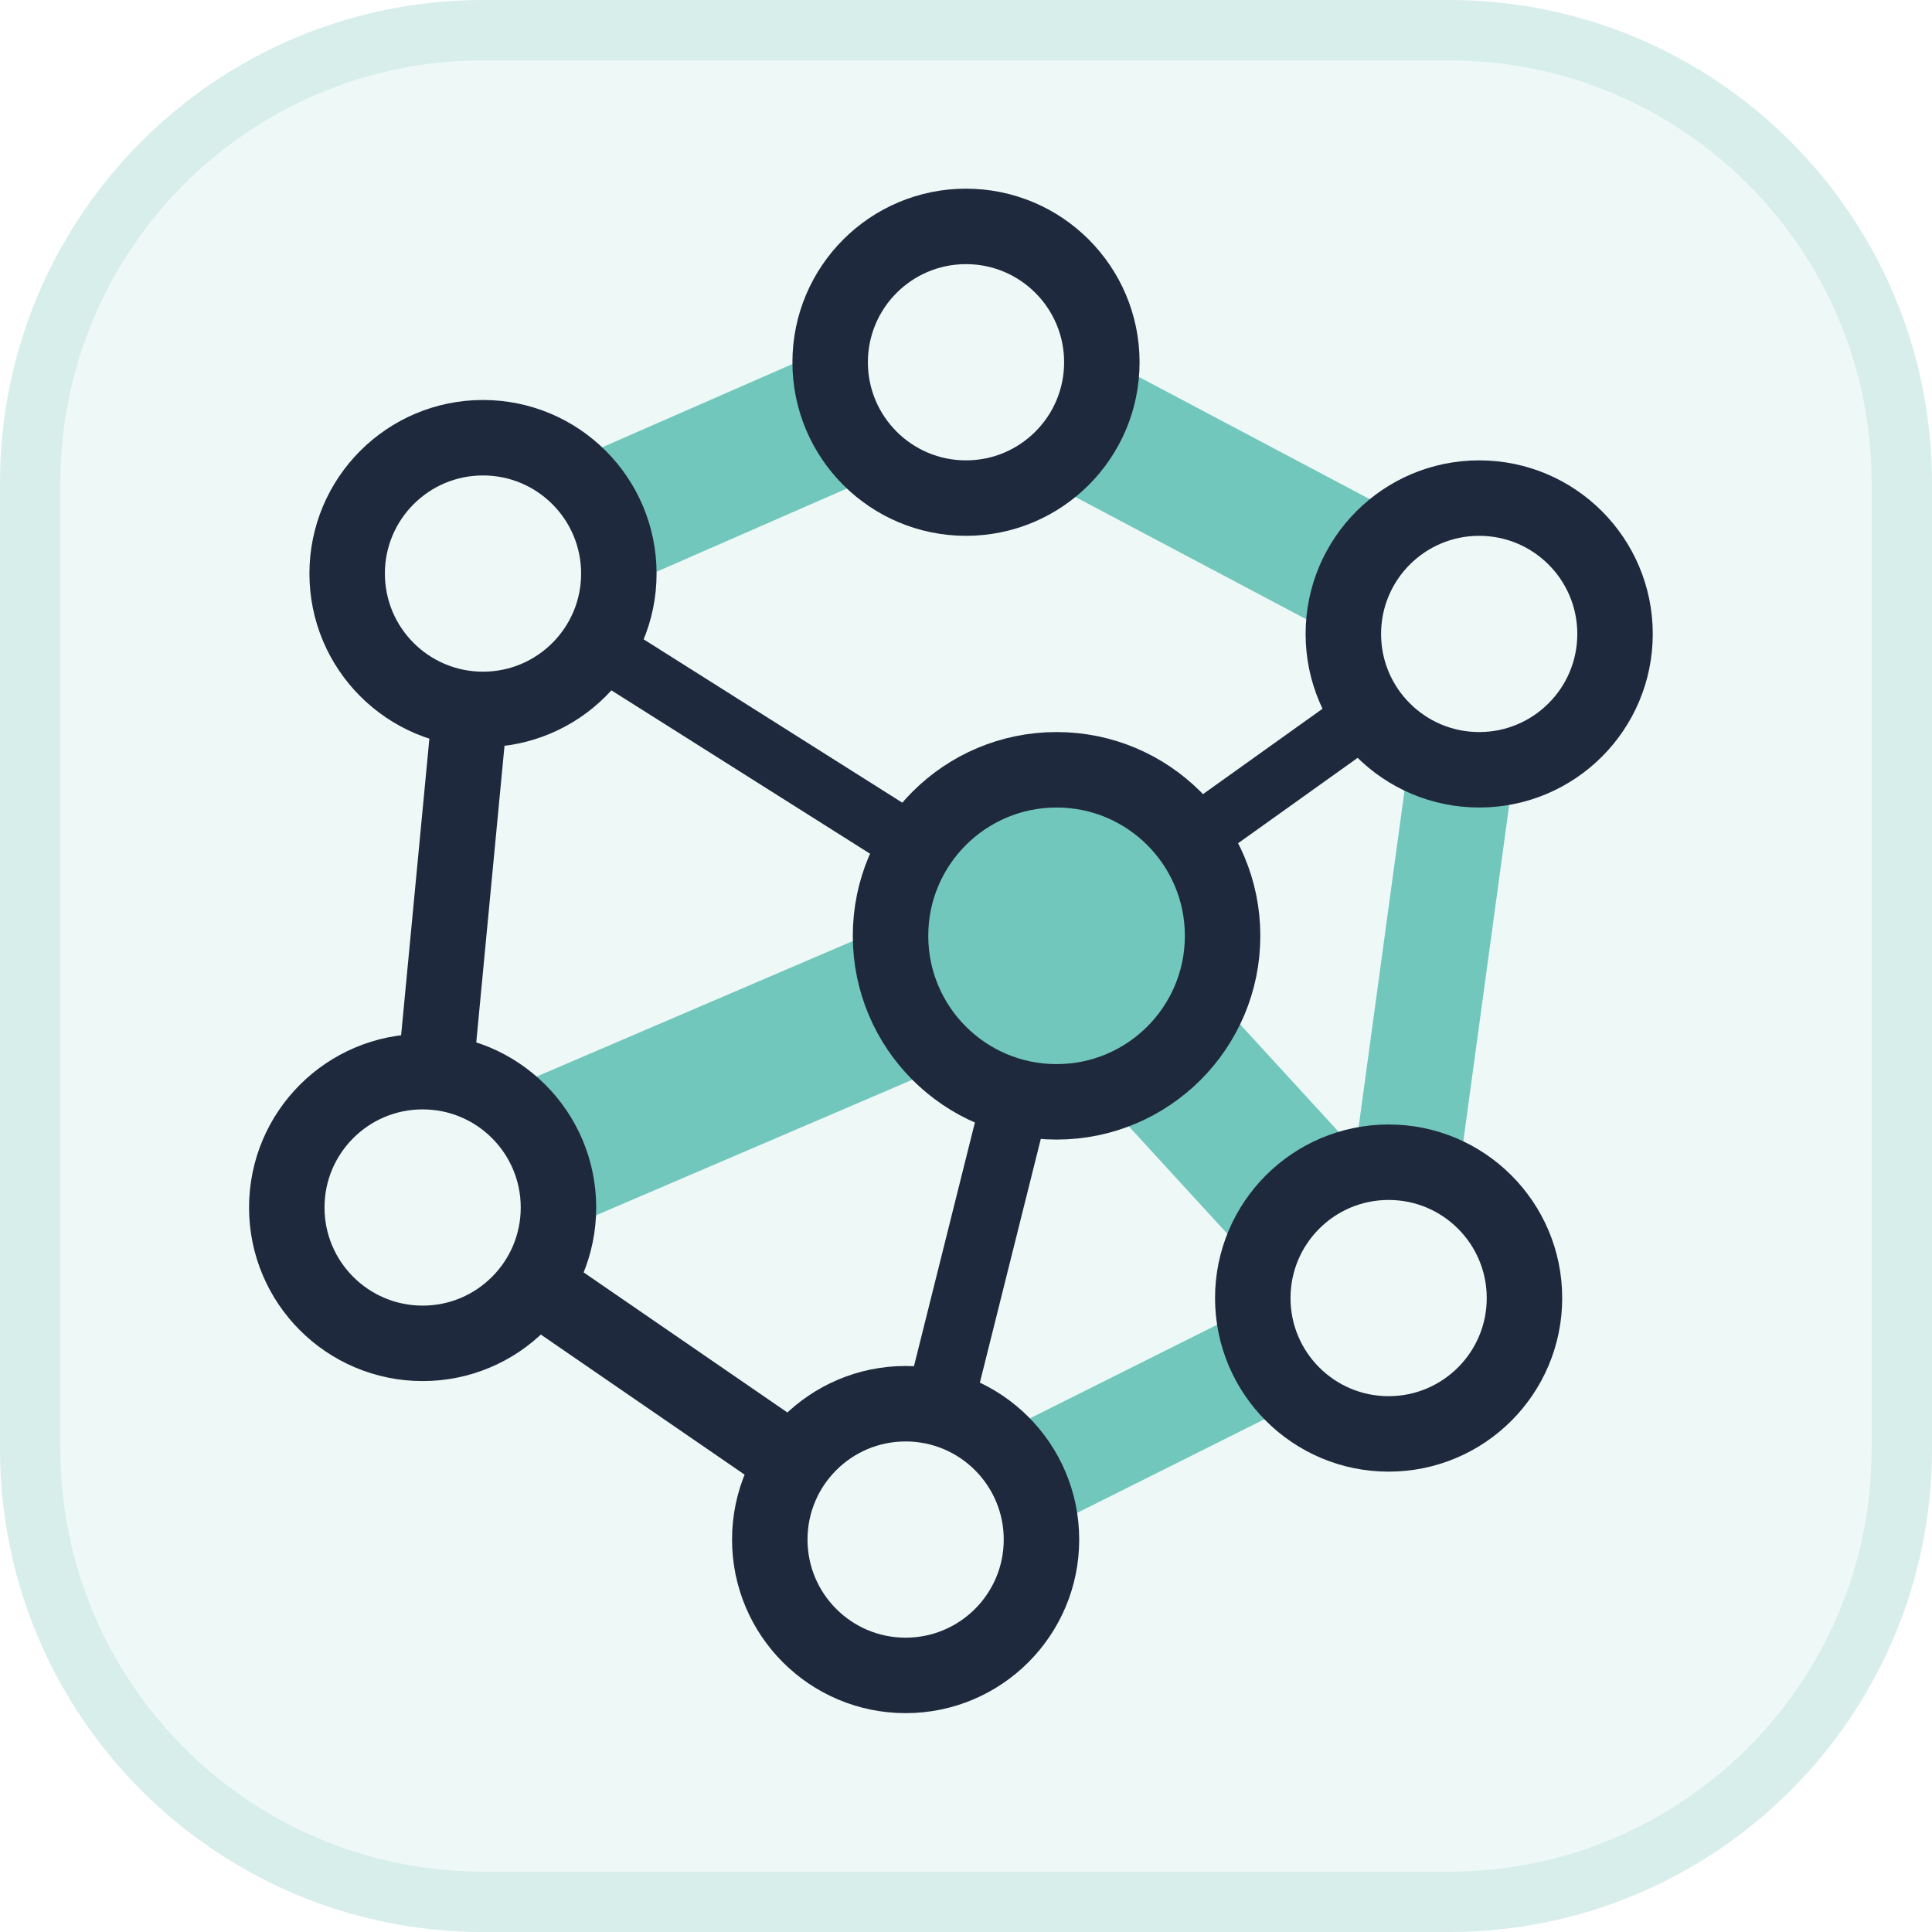
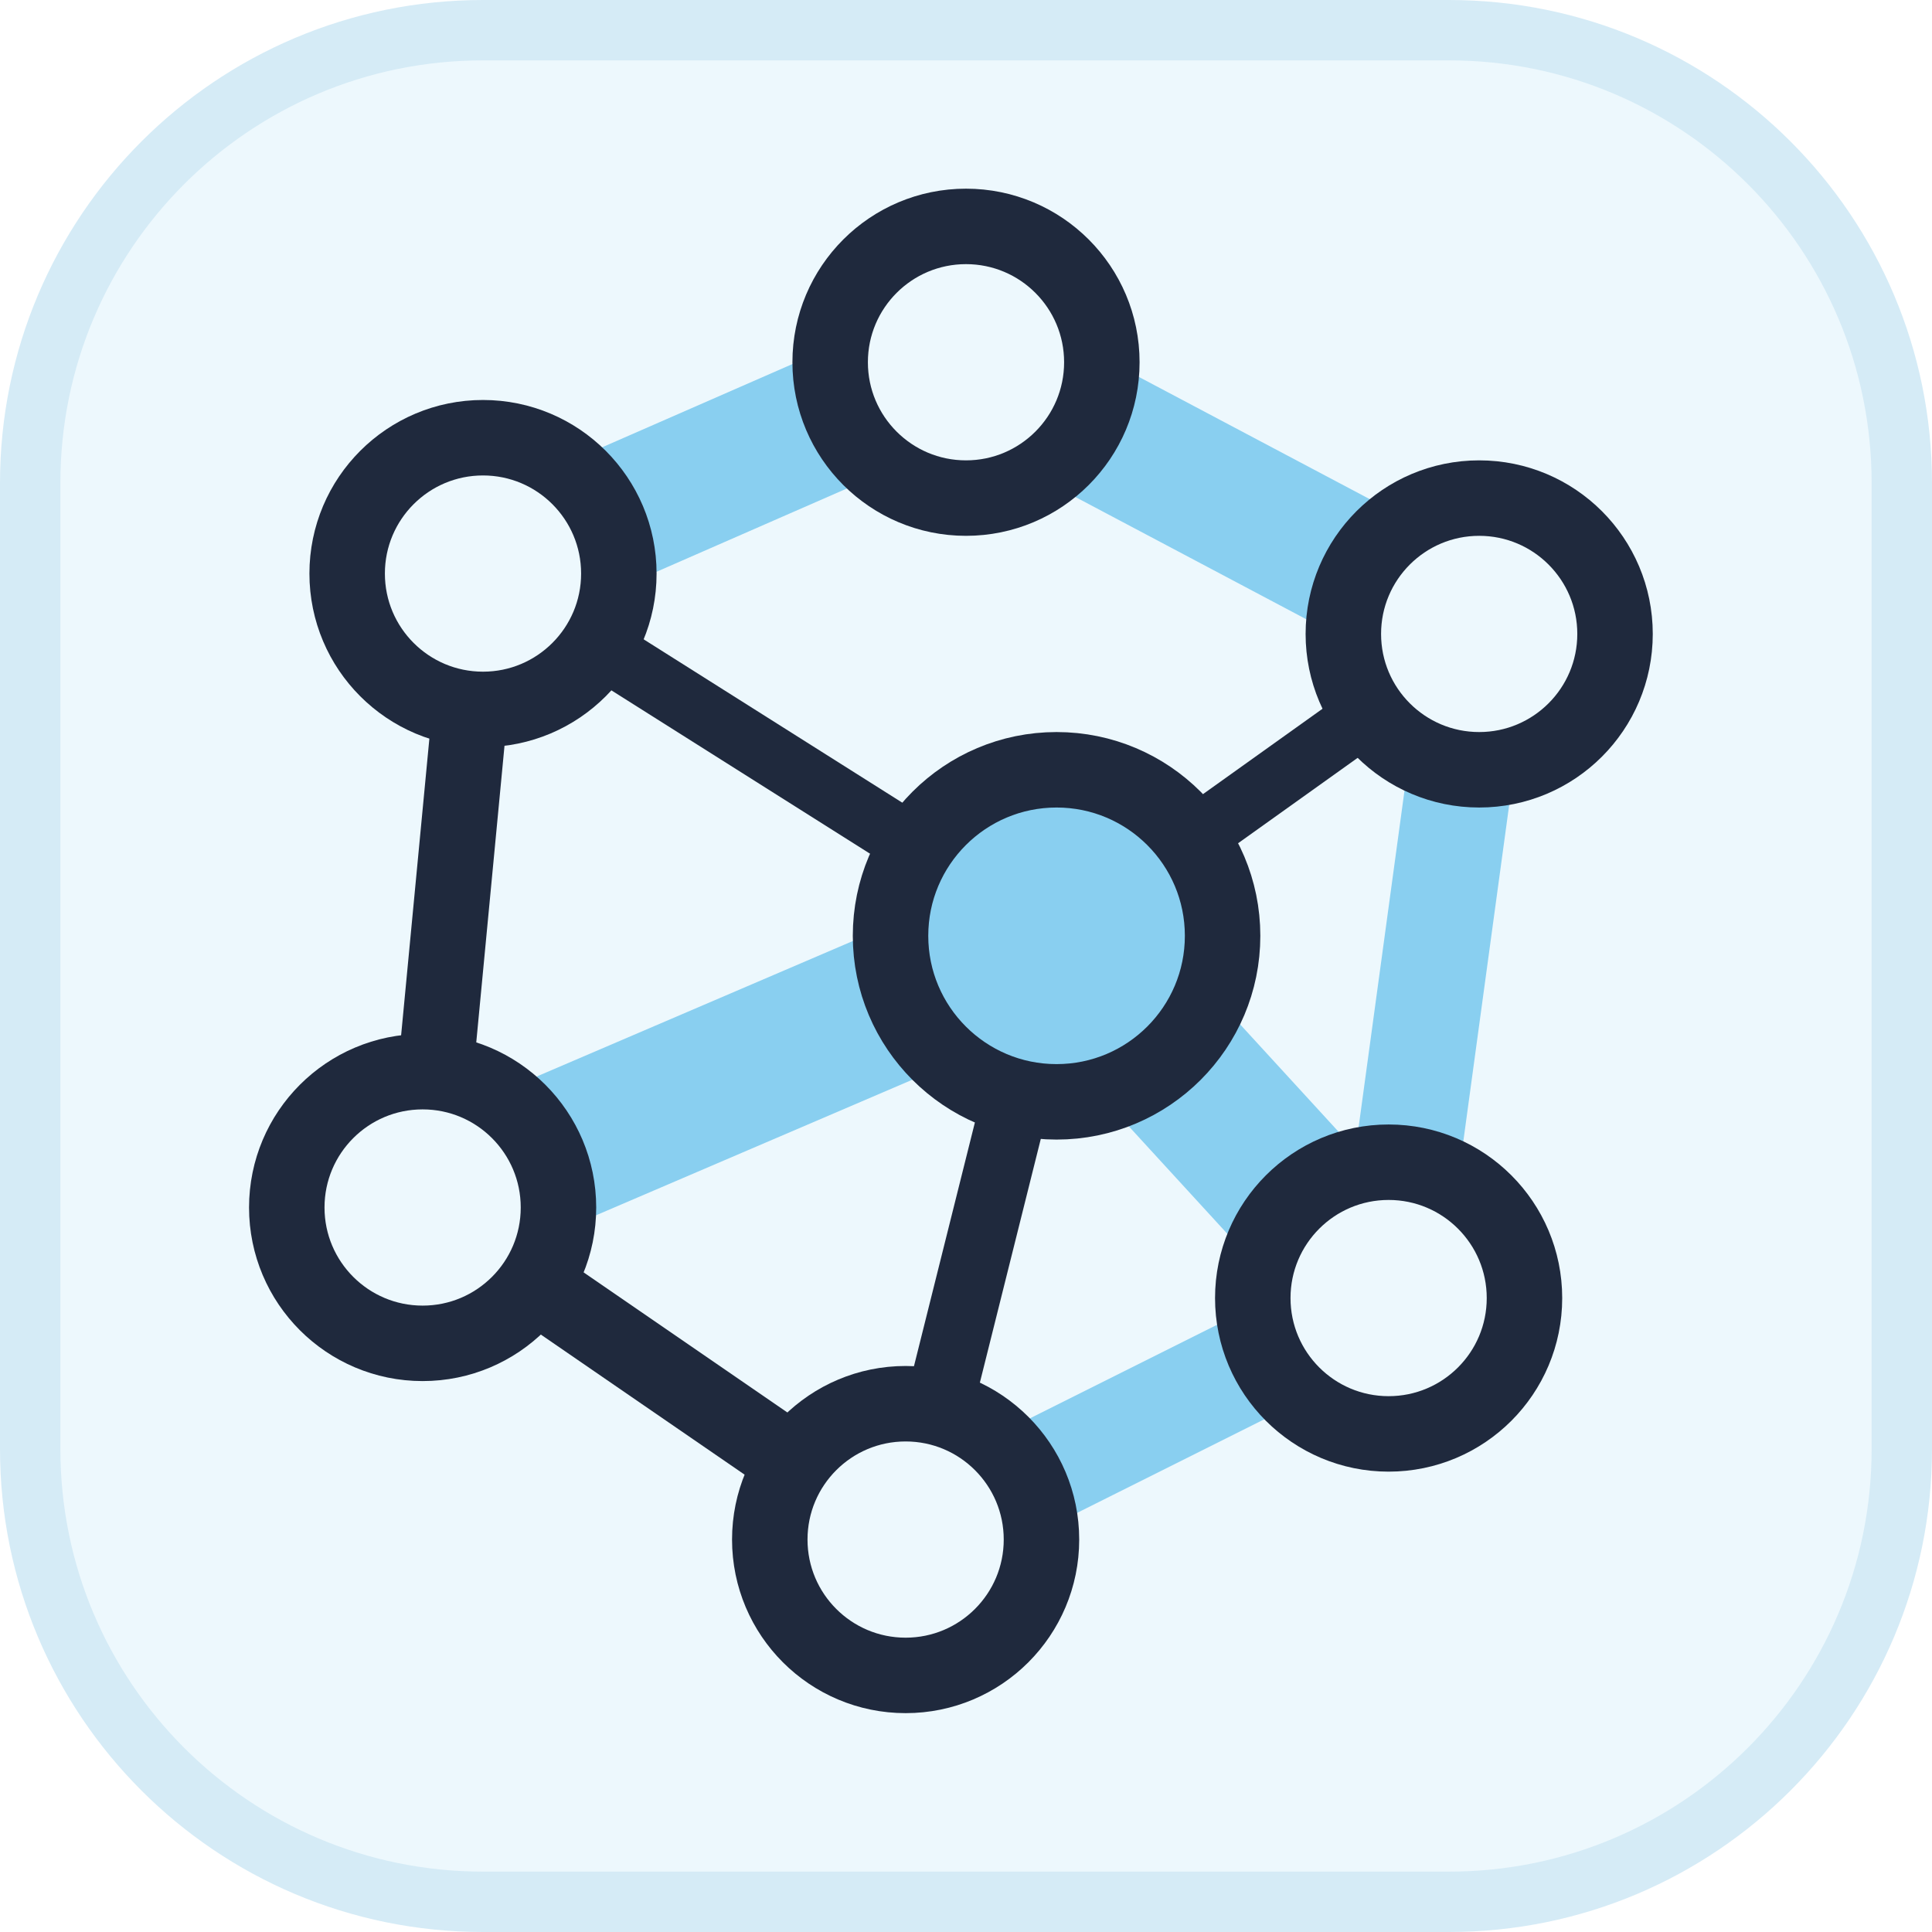
<svg xmlns="http://www.w3.org/2000/svg" viewBox="0 0 64 64" role="img" aria-labelledby="title desc">
-   <rect x="1" y="1" width="62" height="62" rx="15" fill="#eef9f7" stroke="#d7eeea" stroke-width="2" />
+   <rect x="1" y="1" width="62" height="62" rx="15" fill="#edf8fd" stroke="#d5ebf6" stroke-width="2" />
  <g fill="none" stroke-linecap="round">
-     <path d="M16 19 32 12 49 21" stroke="#72c7bd" stroke-width="4.5" />
+     <path d="M16 19 32 12 49 21" stroke="#89cff0" stroke-width="4.5" />
    <path d="M16 19 14 40 30 51" stroke="#1f293d" stroke-width="2.5" />
-     <path d="M49 21 46 43 30 51" stroke="#72c7bd" stroke-width="3.5" />
+     <path d="M49 21 46 43 30 51" stroke="#89cff0" stroke-width="3.5" />
    <path d="M16 19 35 31 49 21" stroke="#1f293d" stroke-width="2" />
-     <path d="M14 40 35 31 46 43" stroke="#72c7bd" stroke-width="5" />
+     <path d="M14 40 35 31 46 43" stroke="#89cff0" stroke-width="5" />
    <path d="M35 31 30 51" stroke="#1f293d" stroke-width="2.25" />
  </g>
-   <g fill="#eef9f7" stroke="#1f293d" stroke-width="2.5">
+   <g fill="#edf8fd" stroke="#1f293d" stroke-width="2.5">
    <circle cx="16" cy="19" r="4.5" />
    <circle cx="32" cy="12" r="4.5" />
    <circle cx="49" cy="21" r="4.5" />
    <circle cx="14" cy="40" r="4.5" />
    <circle cx="30" cy="51" r="4.5" />
    <circle cx="46" cy="43" r="4.5" />
  </g>
-   <circle cx="35" cy="31" r="5.5" fill="#72c7bd" stroke="#1f293d" stroke-width="2.5" />
+   <circle cx="35" cy="31" r="5.5" fill="#89cff0" stroke="#1f293d" stroke-width="2.5" />
</svg>
